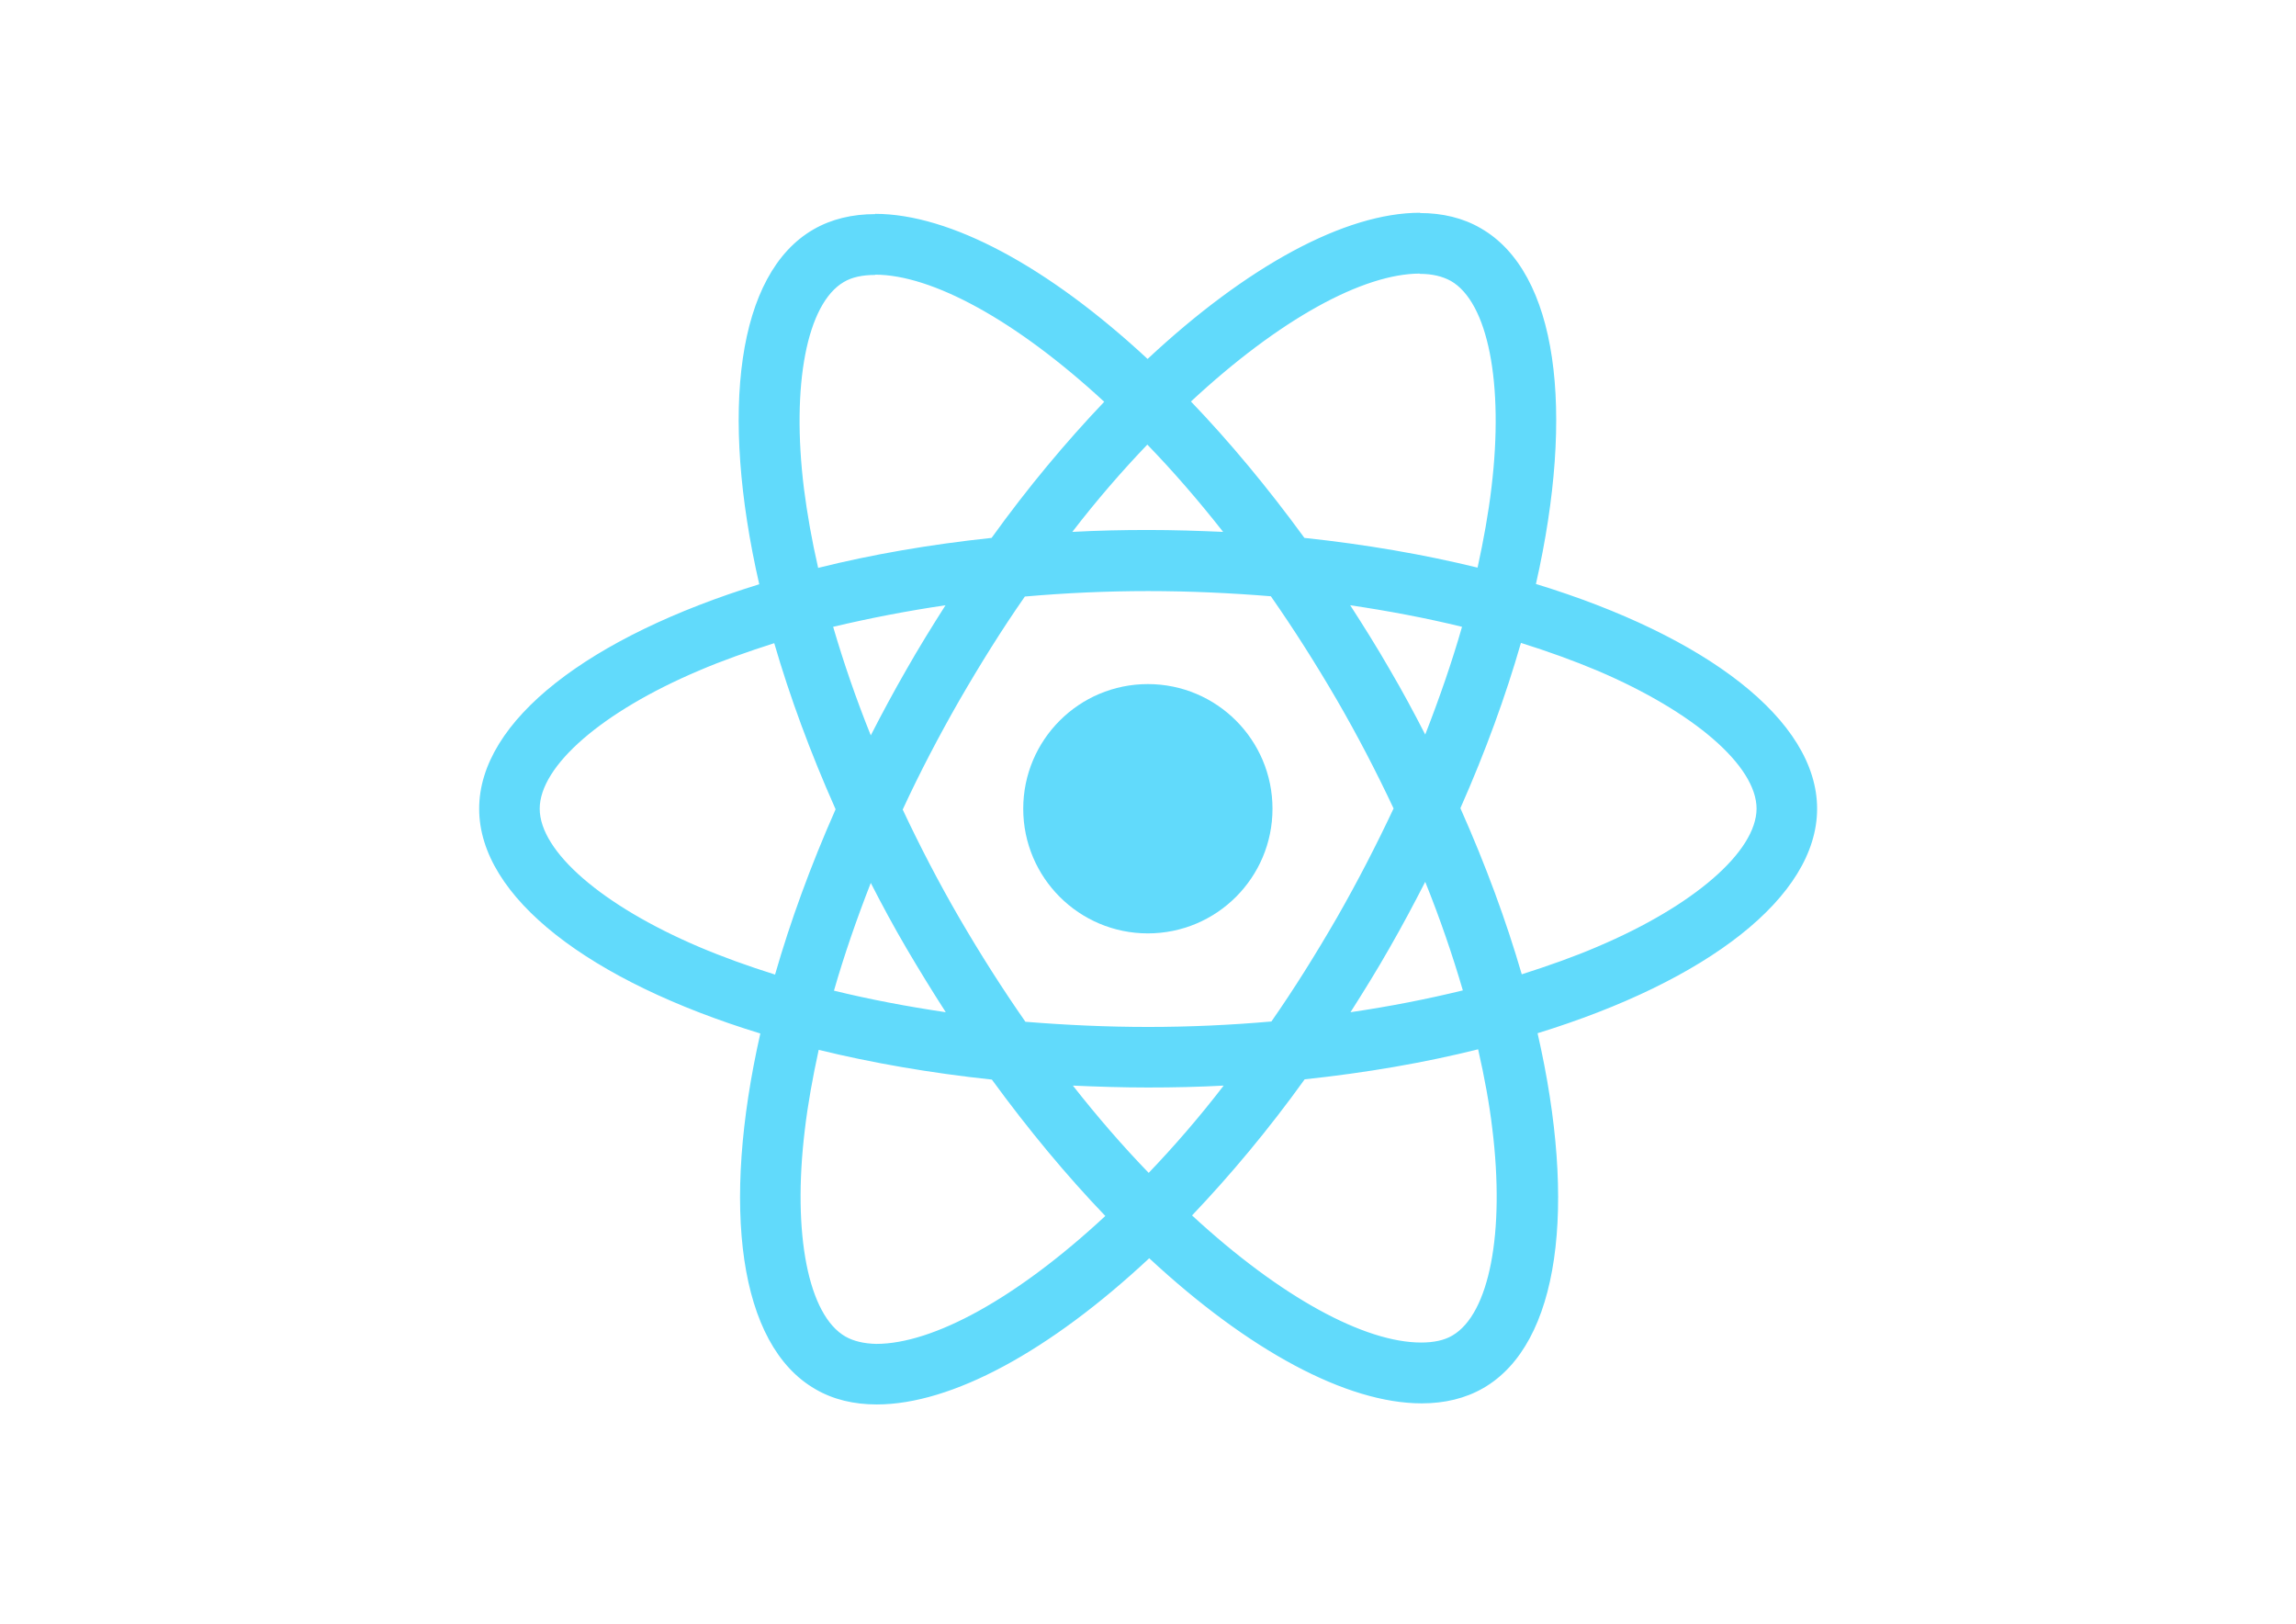
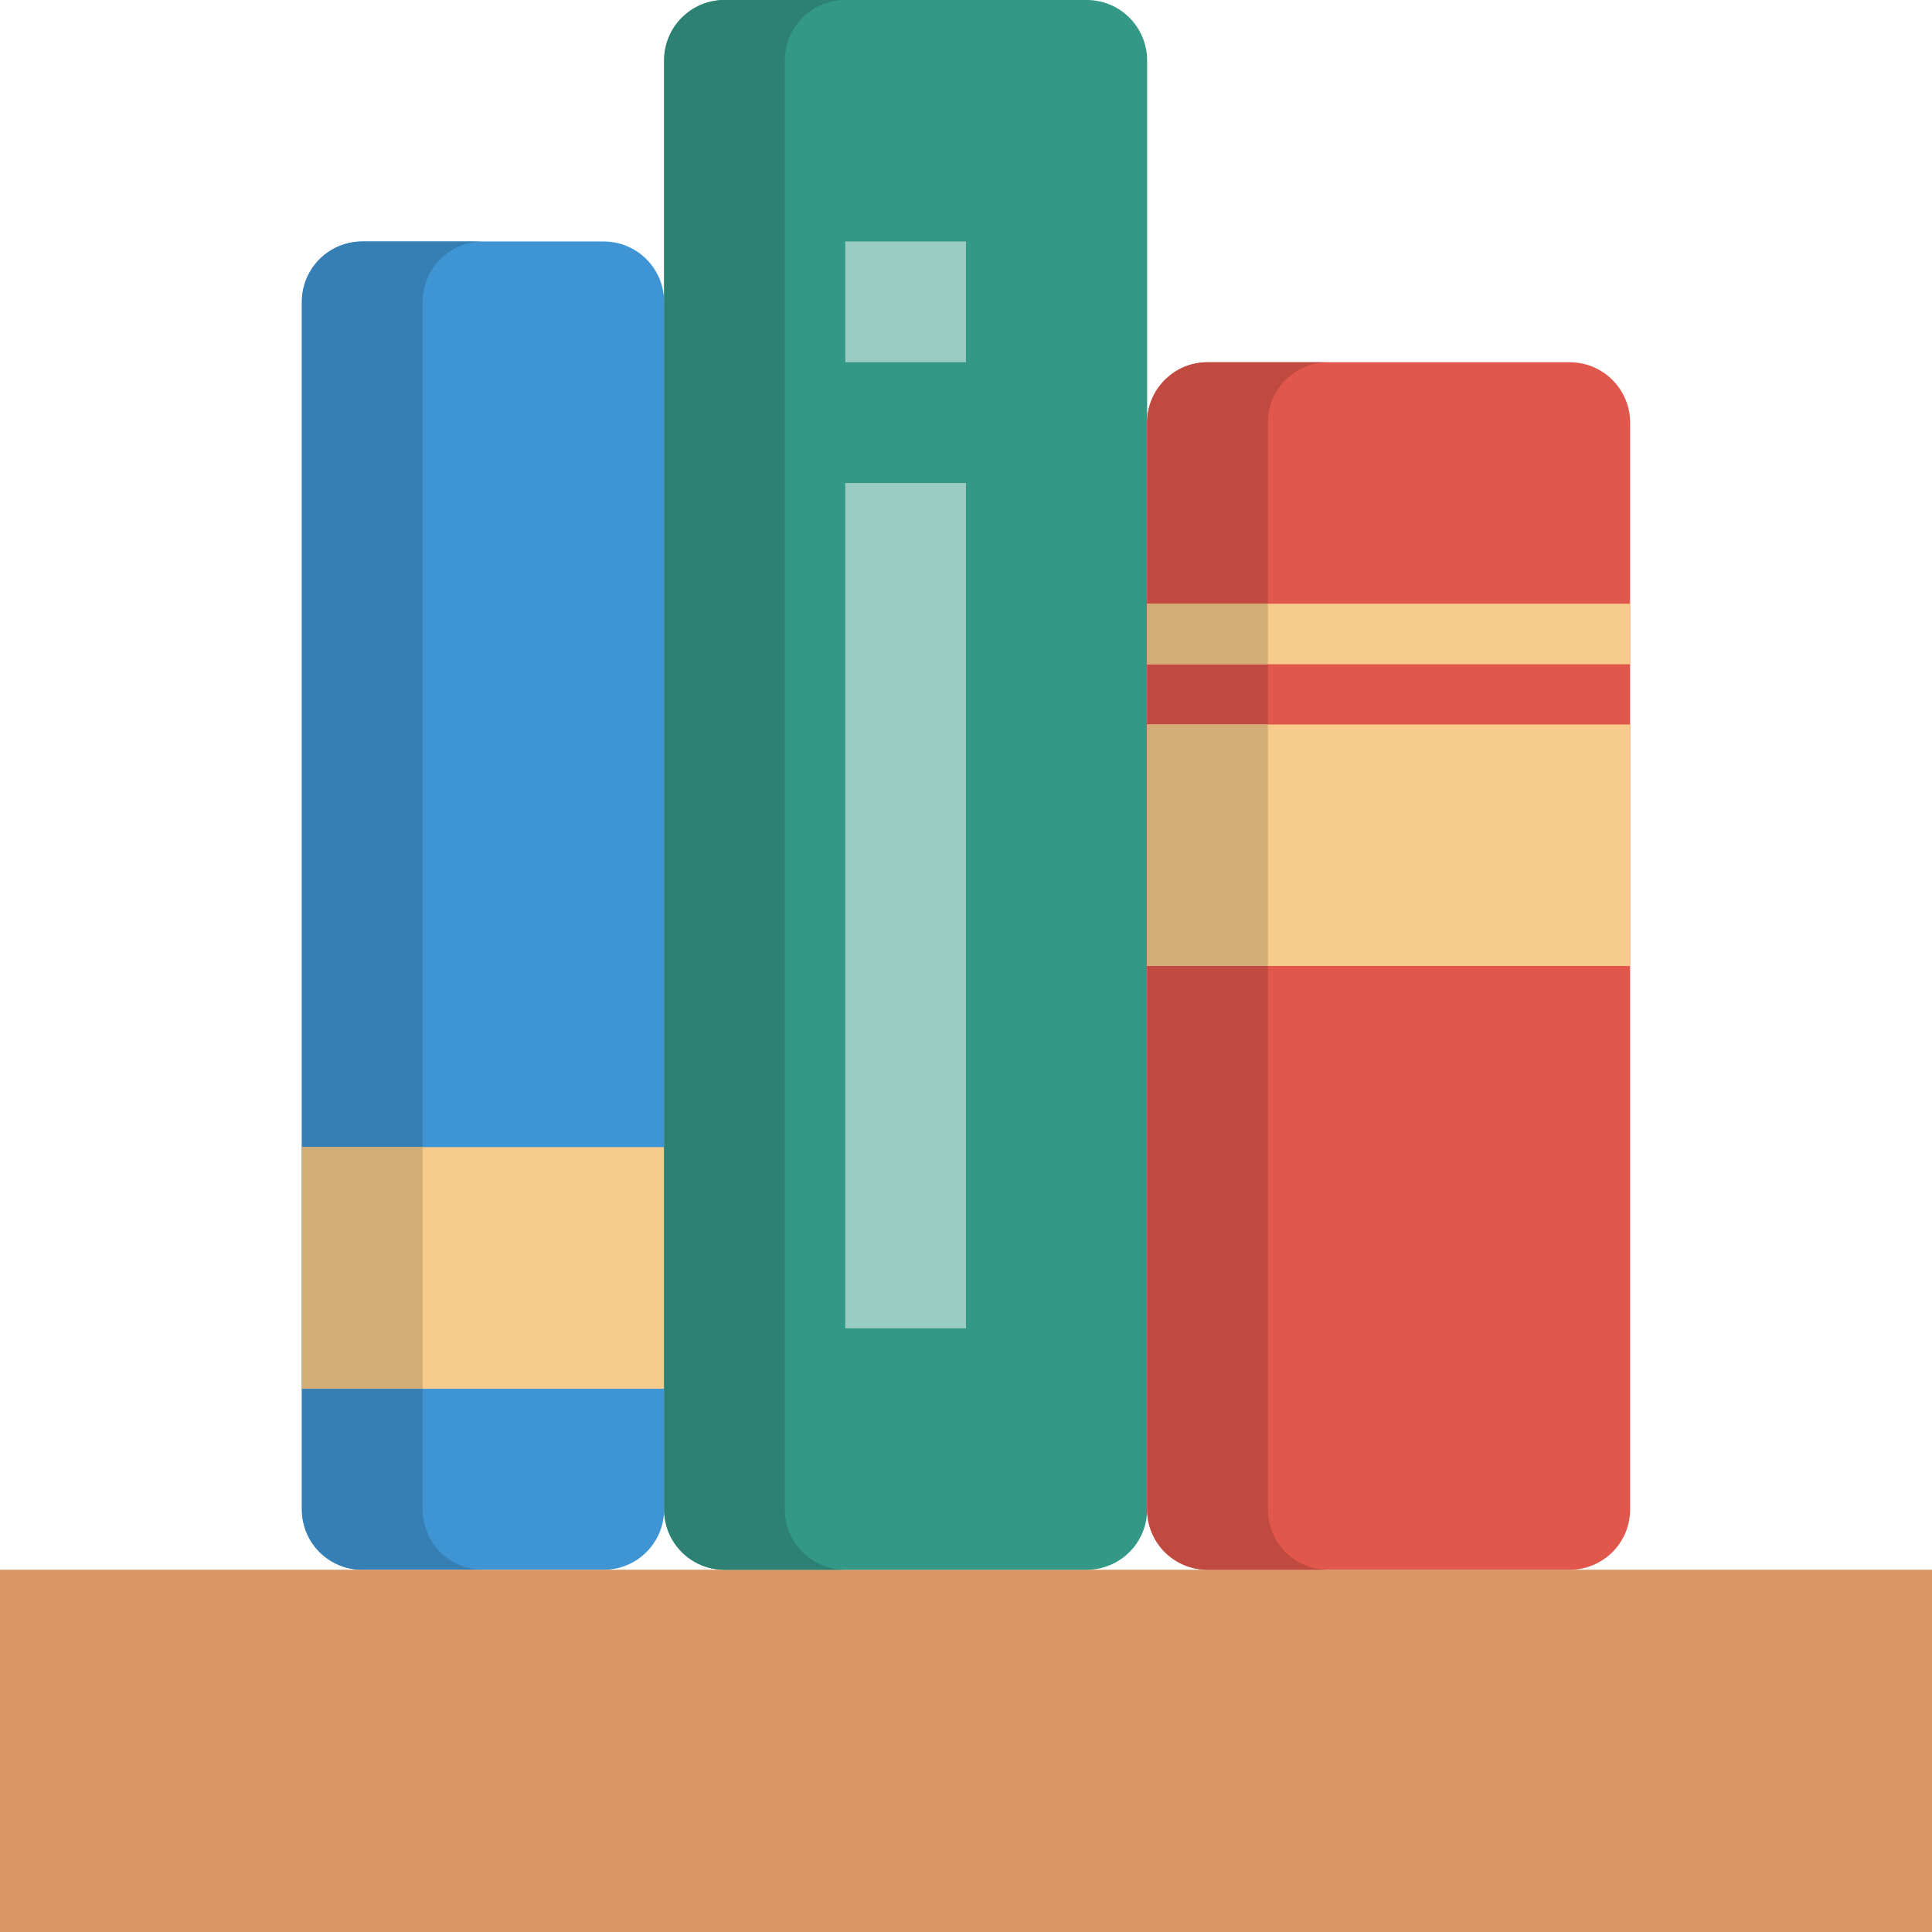
- <svg xmlns="http://www.w3.org/2000/svg" viewBox="0 0 841.9 595.3">
-   <g fill="#61DAFB">
-     <path d="M666.3 296.5c0-32.5-40.7-63.3-103.1-82.4 14.4-63.6 8-114.2-20.2-130.4-6.5-3.8-14.1-5.6-22.4-5.6v22.3c4.6 0 8.3.9 11.4 2.6 13.6 7.8 19.5 37.5 14.9 75.7-1.1 9.4-2.9 19.3-5.1 29.4-19.6-4.8-41-8.5-63.5-10.9-13.5-18.5-27.5-35.3-41.6-50 32.6-30.3 63.2-46.9 84-46.9V78c-27.5 0-63.5 19.6-99.9 53.6-36.4-33.8-72.4-53.2-99.9-53.2v22.3c20.7 0 51.4 16.5 84 46.6-14 14.7-28 31.4-41.3 49.9-22.6 2.4-44 6.1-63.6 11-2.3-10-4-19.7-5.2-29-4.7-38.2 1.1-67.9 14.6-75.8 3-1.8 6.9-2.6 11.5-2.6V78.5c-8.4 0-16 1.8-22.6 5.6-28.1 16.2-34.4 66.7-19.9 130.1-62.2 19.2-102.7 49.9-102.7 82.3 0 32.5 40.7 63.3 103.1 82.4-14.4 63.6-8 114.2 20.2 130.4 6.5 3.8 14.1 5.6 22.5 5.6 27.5 0 63.5-19.6 99.9-53.6 36.4 33.8 72.4 53.2 99.9 53.2 8.4 0 16-1.8 22.6-5.6 28.1-16.2 34.4-66.7 19.9-130.1 62-19.1 102.5-49.9 102.5-82.3zm-130.2-66.7c-3.7 12.9-8.3 26.2-13.5 39.5-4.1-8-8.4-16-13.1-24-4.6-8-9.5-15.8-14.4-23.4 14.2 2.1 27.9 4.7 41 7.9zm-45.8 106.5c-7.8 13.5-15.8 26.3-24.1 38.2-14.9 1.3-30 2-45.2 2-15.1 0-30.2-.7-45-1.9-8.3-11.9-16.4-24.6-24.2-38-7.6-13.1-14.5-26.4-20.8-39.8 6.2-13.4 13.2-26.8 20.7-39.9 7.8-13.5 15.8-26.3 24.1-38.2 14.9-1.3 30-2 45.2-2 15.1 0 30.2.7 45 1.9 8.3 11.9 16.4 24.6 24.2 38 7.6 13.1 14.5 26.4 20.8 39.8-6.3 13.4-13.2 26.8-20.7 39.9zm32.3-13c5.4 13.4 10 26.8 13.8 39.8-13.1 3.2-26.9 5.9-41.2 8 4.9-7.7 9.8-15.6 14.4-23.7 4.6-8 8.9-16.1 13-24.1zM421.2 430c-9.3-9.6-18.6-20.3-27.8-32 9 .4 18.2.7 27.5.7 9.4 0 18.7-.2 27.8-.7-9 11.7-18.3 22.4-27.5 32zm-74.4-58.9c-14.2-2.1-27.9-4.7-41-7.9 3.7-12.9 8.3-26.2 13.5-39.5 4.1 8 8.4 16 13.1 24 4.7 8 9.5 15.8 14.4 23.4zM420.7 163c9.3 9.6 18.6 20.3 27.8 32-9-.4-18.2-.7-27.5-.7-9.4 0-18.7.2-27.8.7 9-11.7 18.3-22.4 27.5-32zm-74 58.9c-4.9 7.7-9.8 15.6-14.4 23.7-4.6 8-8.9 16-13 24-5.4-13.4-10-26.8-13.8-39.8 13.1-3.1 26.9-5.8 41.2-7.9zm-90.5 125.2c-35.4-15.1-58.3-34.9-58.3-50.6 0-15.7 22.9-35.6 58.3-50.6 8.6-3.7 18-7 27.7-10.1 5.7 19.6 13.2 40 22.5 60.9-9.2 20.8-16.6 41.1-22.2 60.6-9.9-3.1-19.3-6.5-28-10.2zM310 490c-13.6-7.8-19.5-37.5-14.9-75.7 1.1-9.4 2.9-19.3 5.1-29.4 19.6 4.8 41 8.5 63.5 10.9 13.5 18.5 27.5 35.3 41.6 50-32.6 30.3-63.2 46.9-84 46.9-4.5-.1-8.3-1-11.3-2.7zm237.2-76.2c4.7 38.2-1.1 67.9-14.6 75.8-3 1.8-6.9 2.6-11.5 2.6-20.7 0-51.4-16.5-84-46.6 14-14.7 28-31.4 41.3-49.9 22.6-2.4 44-6.1 63.6-11 2.3 10.1 4.1 19.8 5.2 29.1zm38.5-66.7c-8.6 3.7-18 7-27.7 10.1-5.7-19.6-13.2-40-22.5-60.9 9.2-20.8 16.6-41.1 22.2-60.6 9.9 3.1 19.3 6.5 28.1 10.2 35.4 15.1 58.3 34.9 58.3 50.6-.1 15.7-23 35.6-58.4 50.6zM320.8 78.4z" />
-     <circle cx="420.9" cy="296.5" r="45.7" />
-     <path d="M520.5 78.1z" />
+ <svg xmlns="http://www.w3.org/2000/svg" version="1.1" id="Layer_1" x="0px" y="0px" viewBox="0 0 280.027 280.027" style="enable-background:new 0 0 280.027 280.027;" xml:space="preserve">
+   <g>
+     <path style="fill:#3F95D4;" d="M52.505,35.003h35.003c4.839,0,8.751,3.929,8.751,8.768v175c0,4.839-3.912,8.751-8.751,8.751H52.505   c-4.839,0-8.751-3.912-8.751-8.751V43.763C43.754,38.933,47.666,35.003,52.505,35.003z" />
+     <path style="fill:#367FB4;" d="M61.256,218.771V43.763c0-4.83,3.912-8.76,8.751-8.76H52.505c-4.839,0-8.751,3.929-8.751,8.76   v175.008c0,4.839,3.912,8.751,8.751,8.751h17.502C65.168,227.522,61.256,223.602,61.256,218.771z" />
+     <path style="fill:#D99666;" d="M0,227.522h280.027v52.505H0V227.522z" />
+     <path style="fill:#F7CB8B;" d="M43.754,166.266h52.505v35.021H43.754V166.266z" />
+     <path style="fill:#349886;" d="M105.01,0h52.505c4.839,0,8.751,3.929,8.751,8.768v210.003c0,4.839-3.912,8.751-8.751,8.751H105.01   c-4.839,0-8.751-3.912-8.751-8.751V8.76C96.259,3.929,100.171,0,105.01,0z" />
+     <path style="fill:#9ACCC3;" d="M122.512,192.528h17.502V70.007h-17.502C122.512,70.007,122.512,192.528,122.512,192.528z    M122.512,35.003v17.502h17.502V35.003H122.512z" />
+     <path style="fill:#E2574C;" d="M175.017,52.505h52.505c4.839,0,8.751,3.929,8.751,8.751v157.515c0,4.839-3.912,8.751-8.751,8.751   h-52.505c-4.839,0-8.751-3.912-8.751-8.751V61.256C166.266,56.434,170.178,52.505,175.017,52.505z" />
+     <rect x="43.754" y="166.266" style="fill:#D2AD77;" width="17.502" height="35.021" />
+     <path style="fill:#2C8172;" d="M113.761,218.771V8.76c0-4.83,3.912-8.76,8.751-8.76H105.01c-4.839,0-8.751,3.929-8.751,8.76   v210.012c0,4.839,3.912,8.751,8.751,8.751h17.502C117.673,227.522,113.761,223.602,113.761,218.771z" />
+     <path style="fill:#C04A40;" d="M183.768,218.771V61.256c0-4.822,3.912-8.751,8.751-8.751h-17.502c-4.839,0-8.751,3.929-8.751,8.751   v157.515c0,4.839,3.912,8.751,8.751,8.751h17.502C187.68,227.522,183.768,223.602,183.768,218.771z" />
+     <path style="fill:#F7CB8B;" d="M166.266,140.014h70.007V105.01h-70.007V140.014z M166.266,87.509v8.768h70.007v-8.768H166.266z" />
+     <g>
+       <rect x="166.266" y="87.509" style="fill:#D2AD77;" width="17.502" height="8.768" />
+       <rect x="166.266" y="105.01" style="fill:#D2AD77;" width="17.502" height="35.003" />
+     </g>
  </g>
</svg>
